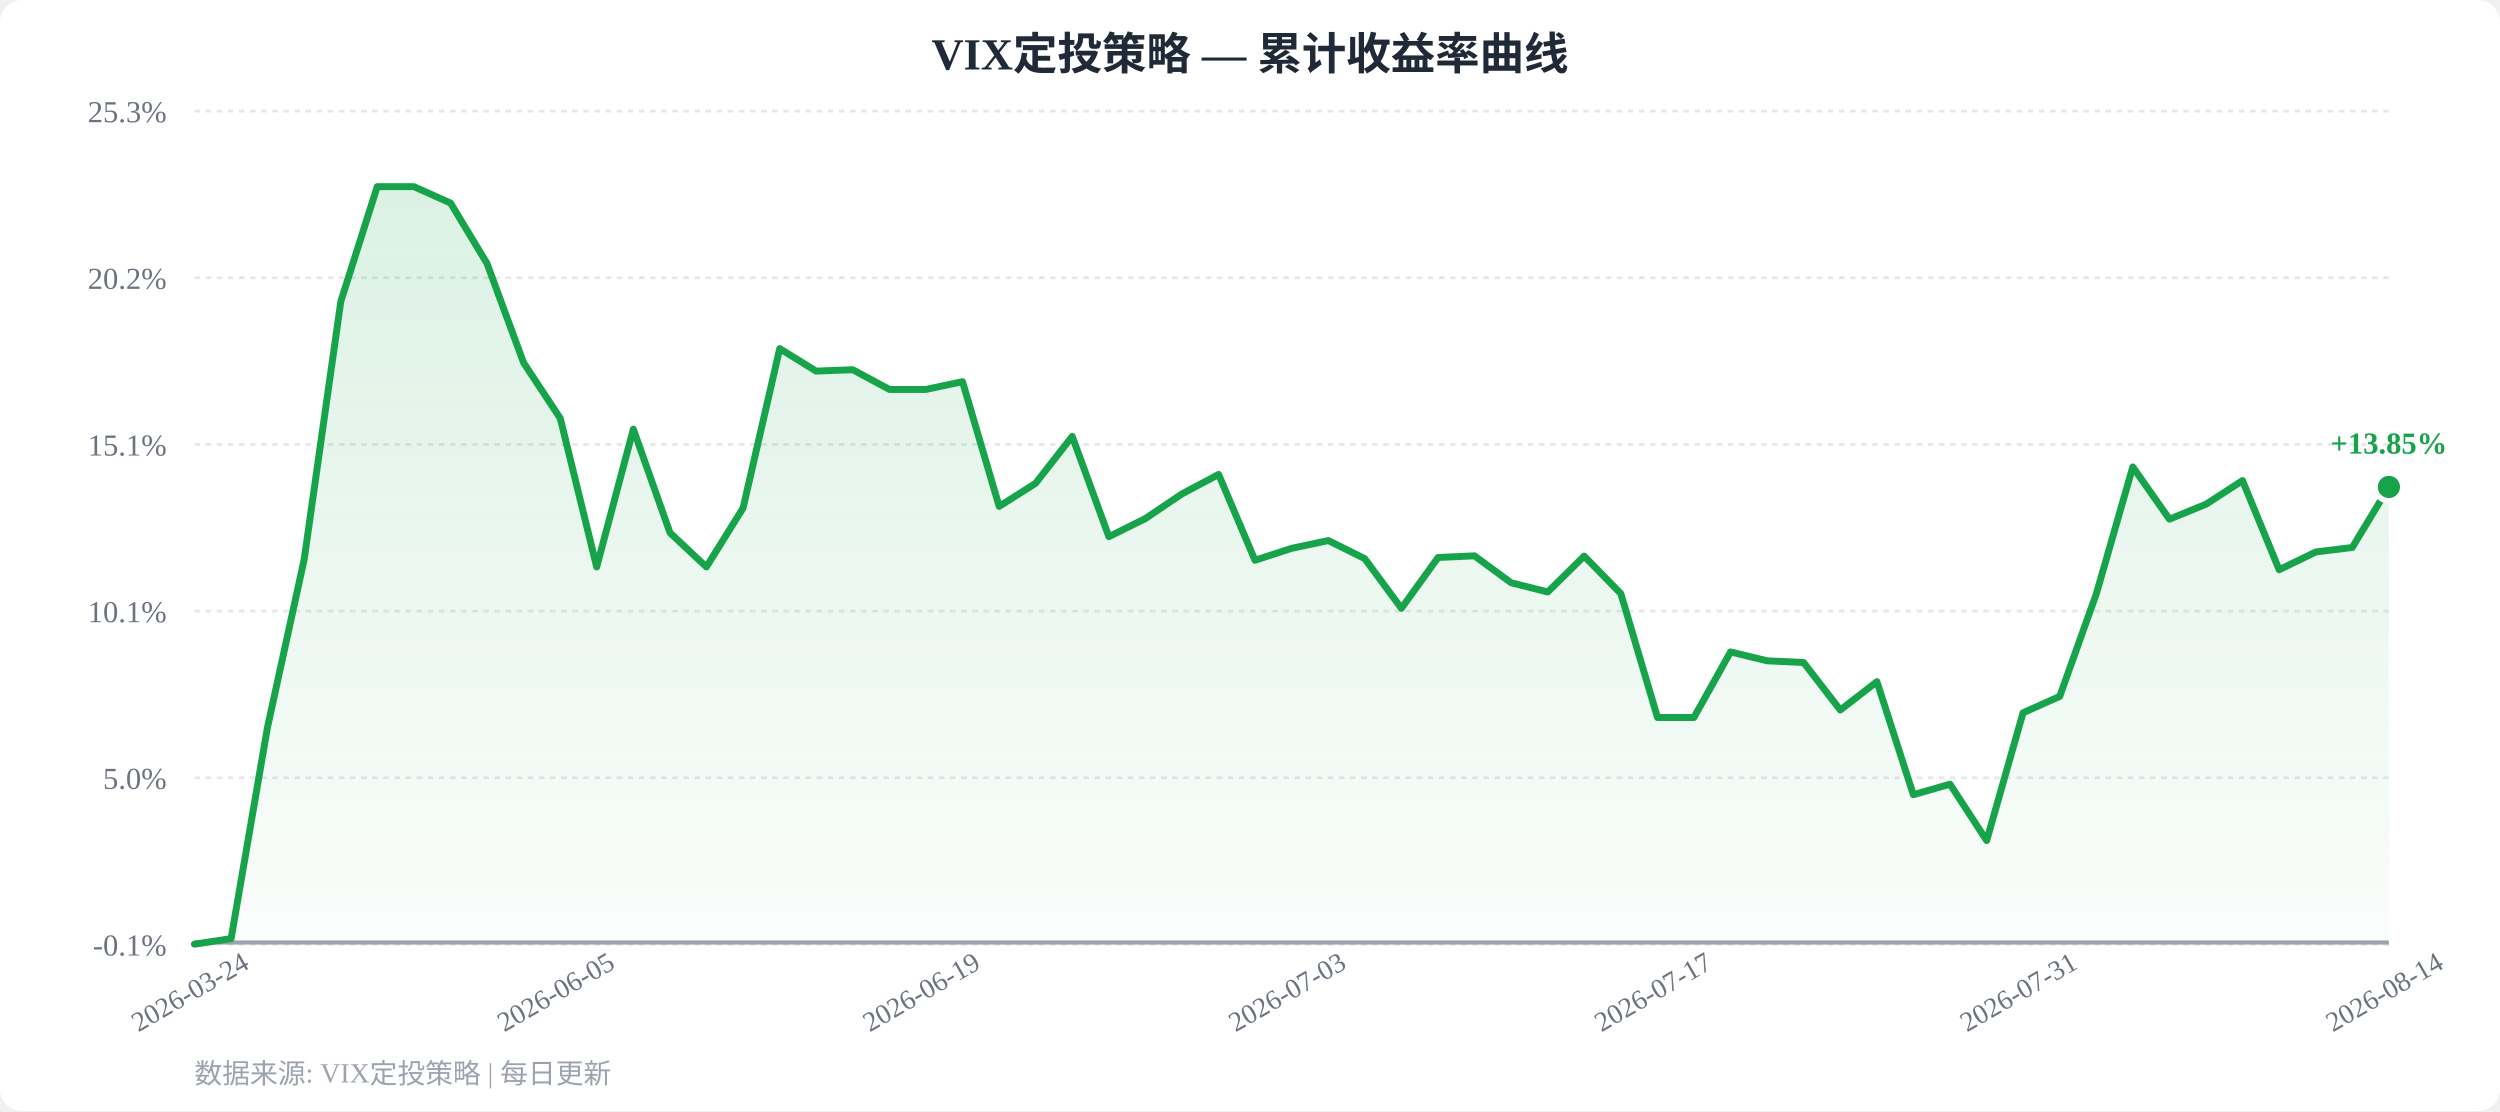
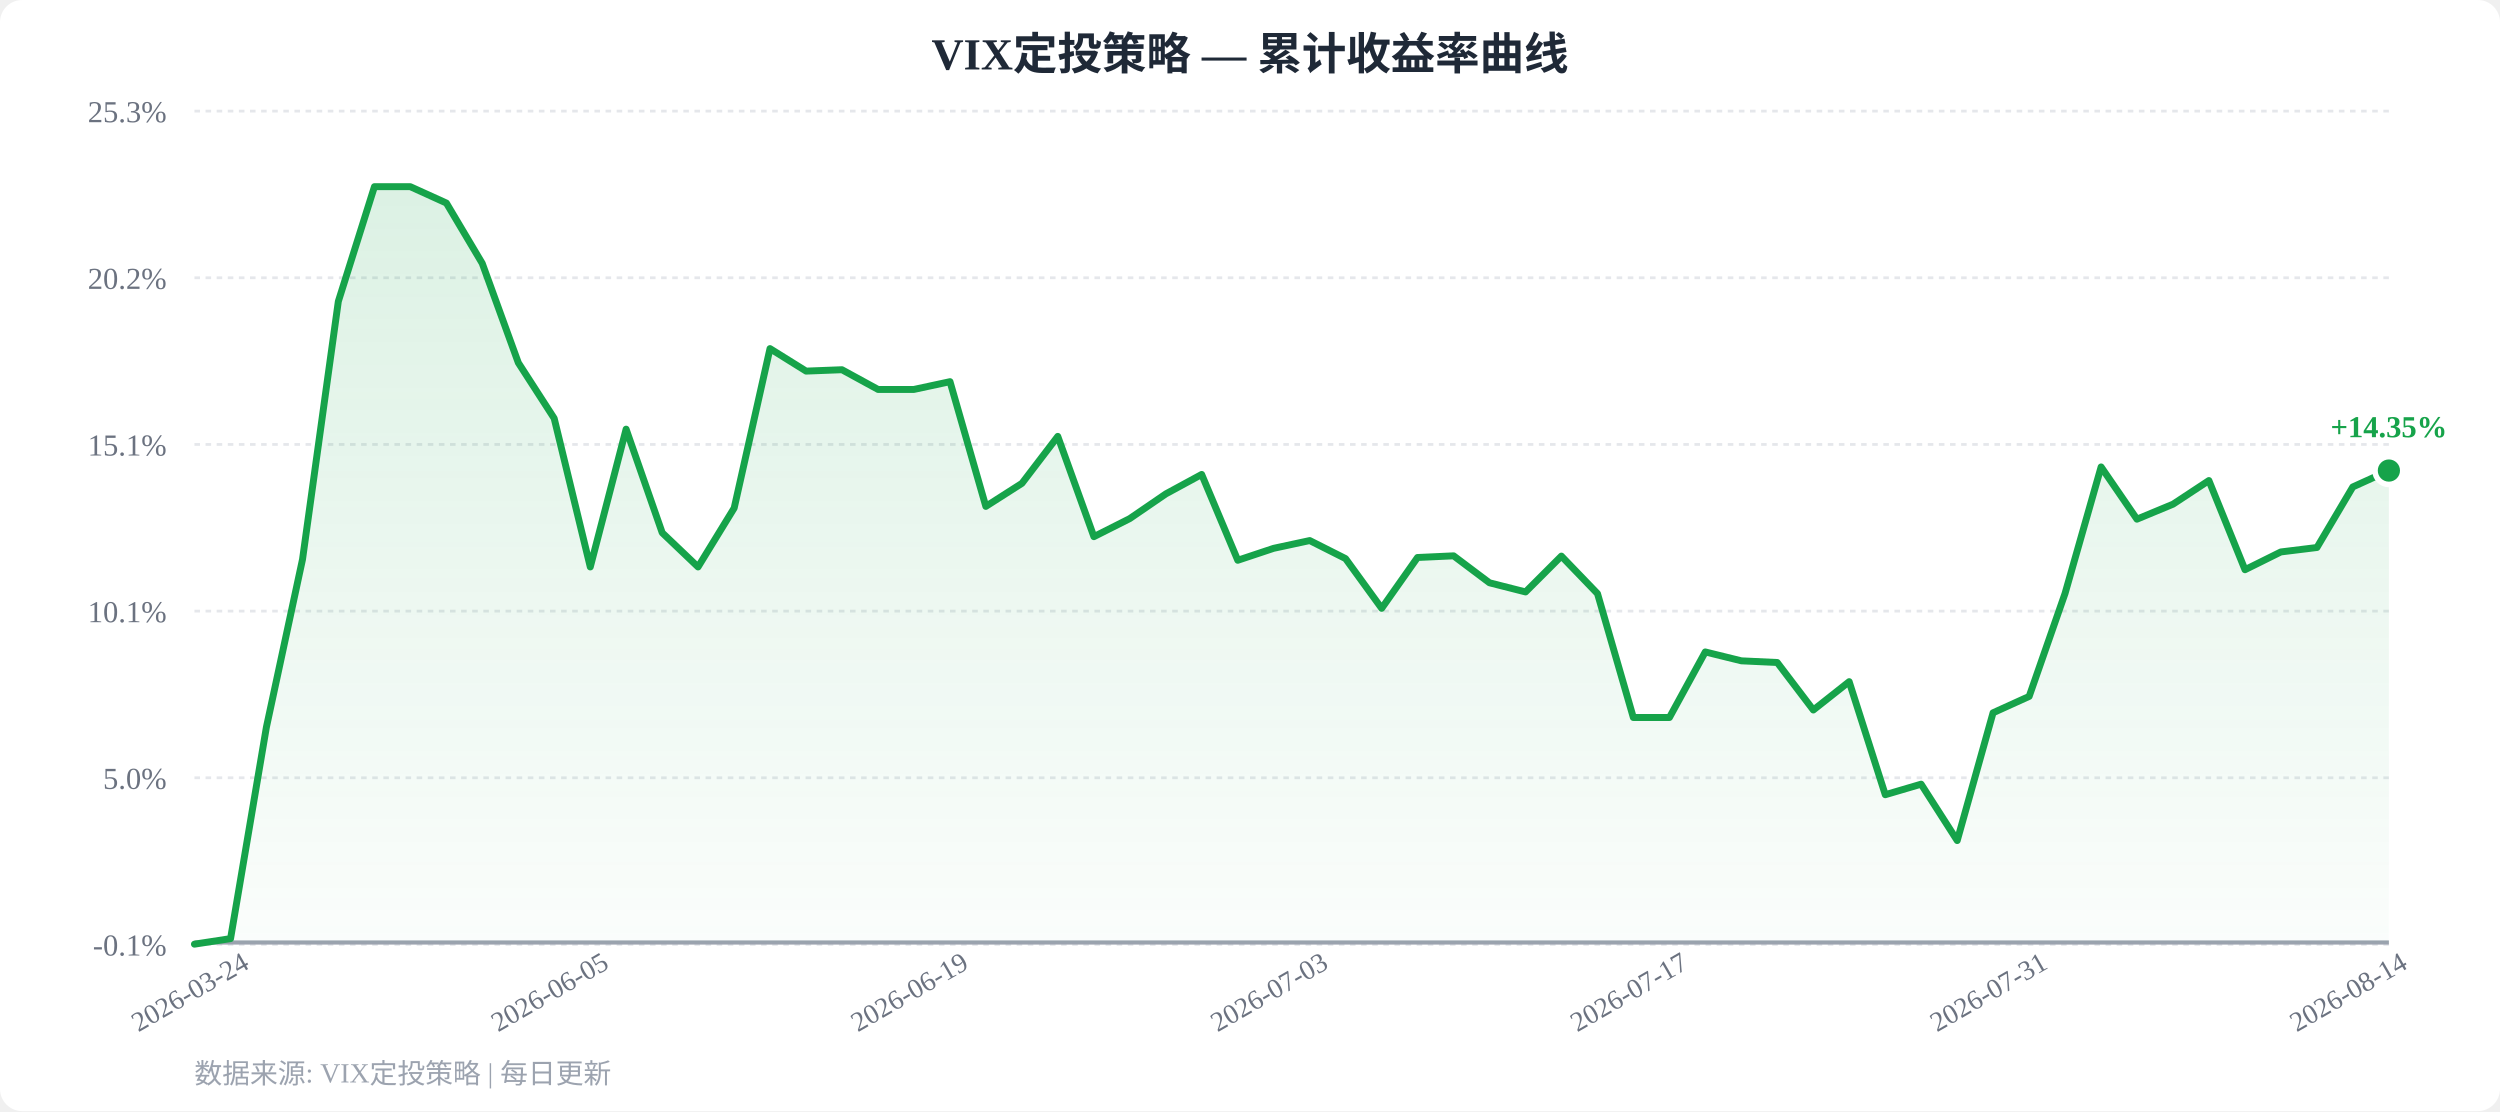
<svg xmlns="http://www.w3.org/2000/svg" viewBox="0 0 900 400" width="100%" height="100%">
  <defs>
    <linearGradient id="areaGradient" x1="0" y1="0" x2="0" y2="1">
      <stop offset="0%" stop-color="#16a34a" stop-opacity="0.15" />
      <stop offset="100%" stop-color="#16a34a" stop-opacity="0.02" />
    </linearGradient>
  </defs>
  <rect width="900" height="400" fill="#ffffff" rx="8" />
  <text x="450.0" y="25" text-anchor="middle" font-size="16" font-weight="bold" fill="#1f2937">VIX定投策略 — 累计收益率曲线</text>
  <line x1="70" y1="340.0" x2="860" y2="340.0" stroke="#e5e7eb" stroke-width="1" stroke-dasharray="2,2" />
  <line x1="70" y1="280.0" x2="860" y2="280.0" stroke="#e5e7eb" stroke-width="1" stroke-dasharray="2,2" />
  <line x1="70" y1="220.0" x2="860" y2="220.0" stroke="#e5e7eb" stroke-width="1" stroke-dasharray="2,2" />
  <line x1="70" y1="160.0" x2="860" y2="160.0" stroke="#e5e7eb" stroke-width="1" stroke-dasharray="2,2" />
  <line x1="70" y1="100.0" x2="860" y2="100.0" stroke="#e5e7eb" stroke-width="1" stroke-dasharray="2,2" />
  <line x1="70" y1="40.0" x2="860" y2="40.0" stroke="#e5e7eb" stroke-width="1" stroke-dasharray="2,2" />
  <line x1="70" y1="339.3" x2="860" y2="339.3" stroke="#9ca3af" stroke-width="1.5" />
-   <path d="M70.0,339.9 L83.2,337.9 L96.3,261.8 L109.5,201.4 L122.7,108.5 L135.8,67.2 L149.0,67.2 L162.2,73.1 L175.3,94.8 L188.5,130.6 L201.7,150.6 L214.8,204.1 L228.0,154.5 L241.2,191.8 L254.3,204.1 L267.5,182.9 L280.7,125.5 L293.8,133.6 L307.0,133.1 L320.2,140.2 L333.3,140.2 L346.5,137.4 L359.7,182.3 L372.8,174.0 L386.0,157.1 L399.2,193.2 L412.3,186.7 L425.5,177.8 L438.7,170.8 L451.8,201.7 L465.0,197.4 L478.2,194.6 L491.3,201.1 L504.5,219.0 L517.7,200.7 L530.8,200.1 L544.0,209.8 L557.2,213.1 L570.3,200.2 L583.5,213.7 L596.7,258.3 L609.8,258.3 L623.0,234.7 L636.2,237.9 L649.3,238.5 L662.5,255.6 L675.7,245.4 L688.8,286.1 L702.0,282.3 L715.2,302.6 L728.3,256.6 L741.5,250.7 L754.7,213.7 L767.8,168.1 L781.0,186.9 L794.2,181.5 L807.3,173.0 L820.5,205.1 L833.7,198.7 L846.8,197.1 L860.0,175.3 L860.0,339.3 L70.0,339.3 Z" fill="url(#areaGradient)" stroke="none" />
-   <path d="M70.0,339.9 L83.2,337.9 L96.3,261.8 L109.5,201.4 L122.7,108.5 L135.8,67.2 L149.0,67.2 L162.2,73.1 L175.3,94.8 L188.5,130.6 L201.7,150.6 L214.8,204.1 L228.0,154.5 L241.2,191.8 L254.3,204.1 L267.5,182.9 L280.7,125.5 L293.8,133.6 L307.0,133.1 L320.2,140.2 L333.3,140.2 L346.5,137.4 L359.7,182.3 L372.8,174.0 L386.0,157.1 L399.2,193.2 L412.3,186.7 L425.5,177.8 L438.7,170.8 L451.8,201.7 L465.0,197.4 L478.2,194.6 L491.3,201.1 L504.5,219.0 L517.7,200.7 L530.8,200.1 L544.0,209.8 L557.2,213.1 L570.3,200.2 L583.5,213.7 L596.7,258.3 L609.8,258.3 L623.0,234.7 L636.2,237.9 L649.3,238.5 L662.5,255.6 L675.7,245.4 L688.8,286.1 L702.0,282.3 L715.2,302.6 L728.3,256.6 L741.5,250.7 L754.7,213.7 L767.8,168.1 L781.0,186.9 L794.2,181.5 L807.3,173.0 L820.5,205.1 L833.7,198.7 L846.8,197.1 L860.0,175.3" fill="none" stroke="#16a34a" stroke-width="2.5" stroke-linejoin="round" stroke-linecap="round" />
-   <circle cx="860.0" cy="175.3" r="5" fill="#16a34a" stroke="#ffffff" stroke-width="2" />
-   <text x="860.0" y="163.3" text-anchor="middle" font-size="11" font-weight="bold" fill="#16a34a">+13.85%</text>
+   <path d="M70.0,339.9 L83.0,337.9 L95.9,261.8 L108.9,201.4 L121.8,108.5 L134.8,67.2 L147.7,67.2 L160.7,73.1 L173.6,94.8 L186.6,130.6 L199.5,150.6 L212.5,204.1 L225.4,154.5 L238.4,191.8 L251.3,204.1 L264.3,182.9 L277.2,125.5 L290.2,133.6 L303.1,133.1 L316.1,140.2 L329.0,140.2 L342.0,137.4 L354.9,182.3 L367.9,174.0 L380.8,157.1 L393.8,193.2 L406.7,186.7 L419.7,177.8 L432.6,170.8 L445.6,201.7 L458.5,197.4 L471.5,194.6 L484.4,201.1 L497.4,219.0 L510.3,200.7 L523.3,200.1 L536.2,209.8 L549.2,213.1 L562.1,200.2 L575.1,213.7 L588.0,258.3 L601.0,258.3 L613.9,234.7 L626.9,237.9 L639.8,238.5 L652.8,255.6 L665.7,245.4 L678.7,286.1 L691.6,282.3 L704.6,302.6 L717.5,256.6 L730.5,250.7 L743.4,213.7 L756.4,168.1 L769.3,186.9 L782.3,181.5 L795.2,173.0 L808.2,205.1 L821.1,198.7 L834.1,197.1 L847.0,175.3 L860.0,169.4 L860.0,339.3 L70.0,339.3 Z" fill="url(#areaGradient)" stroke="none" />
+   <path d="M70.0,339.9 L83.0,337.9 L95.9,261.8 L108.9,201.4 L121.8,108.5 L134.8,67.2 L147.7,67.2 L160.7,73.1 L173.6,94.8 L186.6,130.6 L199.5,150.6 L212.5,204.1 L225.4,154.5 L238.4,191.8 L251.3,204.1 L264.3,182.9 L277.2,125.5 L290.2,133.6 L303.1,133.1 L316.1,140.2 L329.0,140.2 L342.0,137.4 L354.9,182.3 L367.9,174.0 L380.8,157.1 L393.8,193.2 L406.7,186.7 L419.7,177.8 L432.6,170.8 L445.6,201.7 L458.5,197.4 L471.5,194.6 L484.4,201.1 L497.4,219.0 L510.3,200.7 L523.3,200.1 L536.2,209.8 L549.2,213.1 L562.1,200.2 L575.1,213.7 L588.0,258.3 L601.0,258.3 L613.9,234.7 L626.9,237.9 L639.8,238.5 L652.8,255.6 L665.7,245.4 L678.7,286.1 L691.6,282.3 L704.6,302.6 L717.5,256.6 L730.5,250.7 L743.4,213.7 L756.4,168.1 L769.3,186.9 L782.3,181.5 L795.2,173.0 L808.2,205.1 L821.1,198.7 L834.1,197.1 L847.0,175.3 L860.0,169.4" fill="none" stroke="#16a34a" stroke-width="2.5" stroke-linejoin="round" stroke-linecap="round" />
+   <circle cx="860.0" cy="169.4" r="5" fill="#16a34a" stroke="#ffffff" stroke-width="2" />
+   <text x="860.0" y="157.4" text-anchor="middle" font-size="11" font-weight="bold" fill="#16a34a">+14.35%</text>
  <text x="60" y="344.0" text-anchor="end" font-size="11" fill="#6b7280">-0.1%</text>
  <text x="60" y="284.0" text-anchor="end" font-size="11" fill="#6b7280">5.0%</text>
  <text x="60" y="224.0" text-anchor="end" font-size="11" fill="#6b7280">10.1%</text>
  <text x="60" y="164.0" text-anchor="end" font-size="11" fill="#6b7280">15.1%</text>
  <text x="60" y="104.0" text-anchor="end" font-size="11" fill="#6b7280">20.2%</text>
  <text x="60" y="44.0" text-anchor="end" font-size="11" fill="#6b7280">25.3%</text>
  <text x="70.0" y="360" text-anchor="middle" font-size="10" fill="#6b7280" transform="rotate(-30 70.0,360)">2026-03-24</text>
-   <text x="201.7" y="360" text-anchor="middle" font-size="10" fill="#6b7280" transform="rotate(-30 201.7,360)">2026-06-05</text>
-   <text x="333.3" y="360" text-anchor="middle" font-size="10" fill="#6b7280" transform="rotate(-30 333.3,360)">2026-06-19</text>
-   <text x="465.0" y="360" text-anchor="middle" font-size="10" fill="#6b7280" transform="rotate(-30 465.0,360)">2026-07-03</text>
-   <text x="596.7" y="360" text-anchor="middle" font-size="10" fill="#6b7280" transform="rotate(-30 596.7,360)">2026-07-17</text>
-   <text x="728.3" y="360" text-anchor="middle" font-size="10" fill="#6b7280" transform="rotate(-30 728.3,360)">2026-07-31</text>
-   <text x="860.0" y="360" text-anchor="middle" font-size="10" fill="#6b7280" transform="rotate(-30 860.0,360)">2026-08-14</text>
+   <text x="199.5" y="360" text-anchor="middle" font-size="10" fill="#6b7280" transform="rotate(-30 199.5,360)">2026-06-05</text>
+   <text x="329.0" y="360" text-anchor="middle" font-size="10" fill="#6b7280" transform="rotate(-30 329.0,360)">2026-06-19</text>
+   <text x="458.5" y="360" text-anchor="middle" font-size="10" fill="#6b7280" transform="rotate(-30 458.5,360)">2026-07-03</text>
+   <text x="588.0" y="360" text-anchor="middle" font-size="10" fill="#6b7280" transform="rotate(-30 588.0,360)">2026-07-17</text>
+   <text x="717.5" y="360" text-anchor="middle" font-size="10" fill="#6b7280" transform="rotate(-30 717.5,360)">2026-07-31</text>
+   <text x="847.0" y="360" text-anchor="middle" font-size="10" fill="#6b7280" transform="rotate(-30 847.0,360)">2026-08-14</text>
  <text x="70" y="390" font-size="10" fill="#9ca3af">数据来源: VIX定投策略 | 每日更新</text>
</svg>
